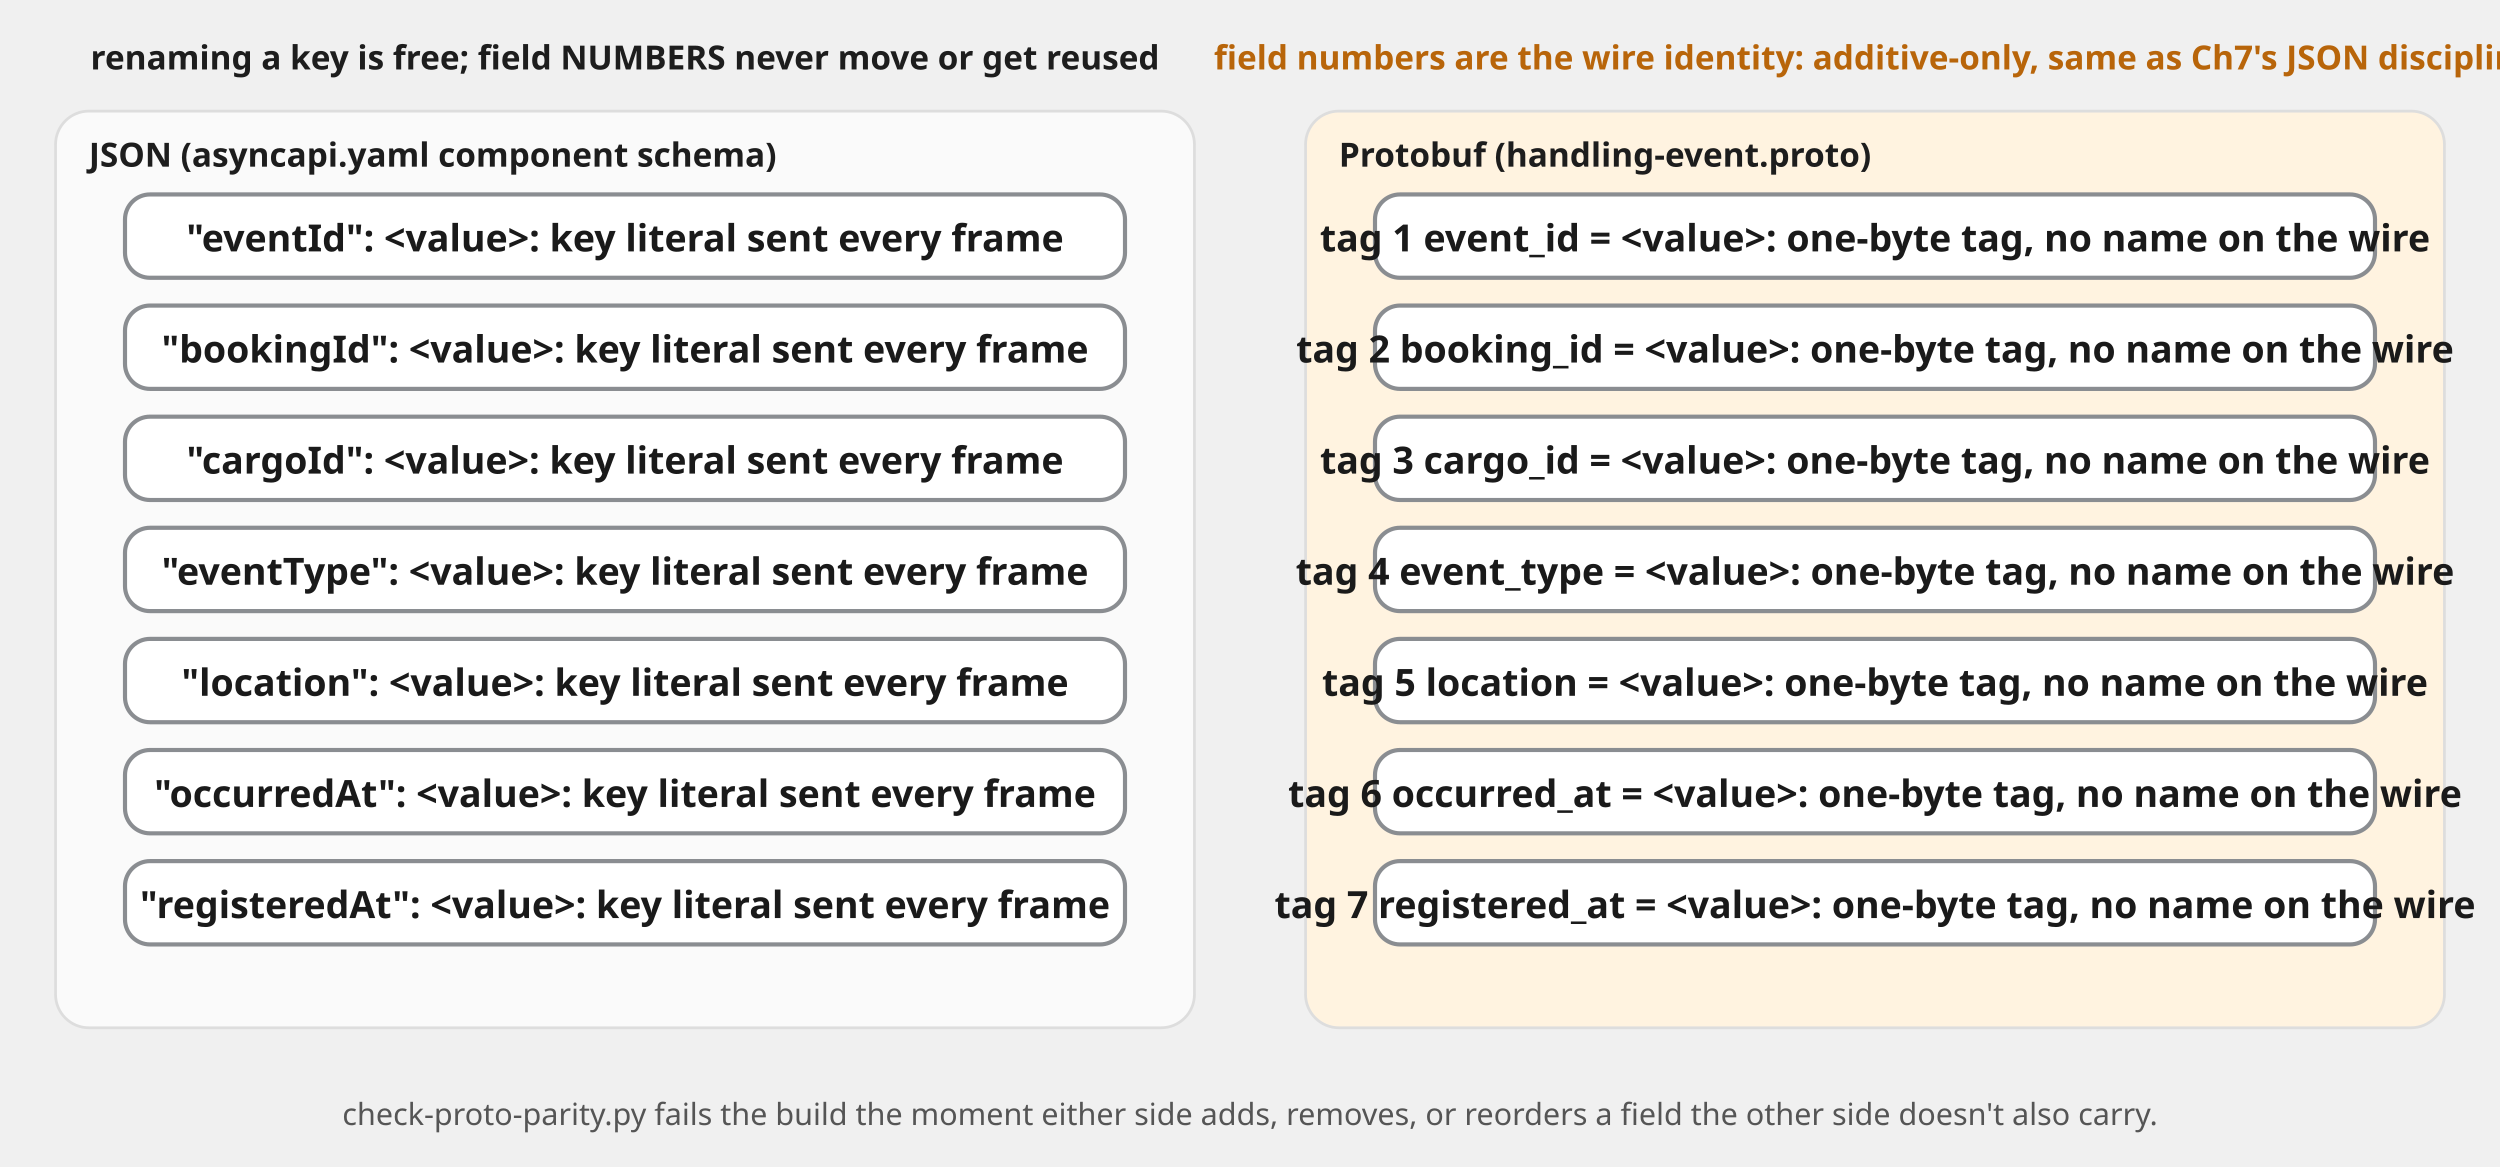
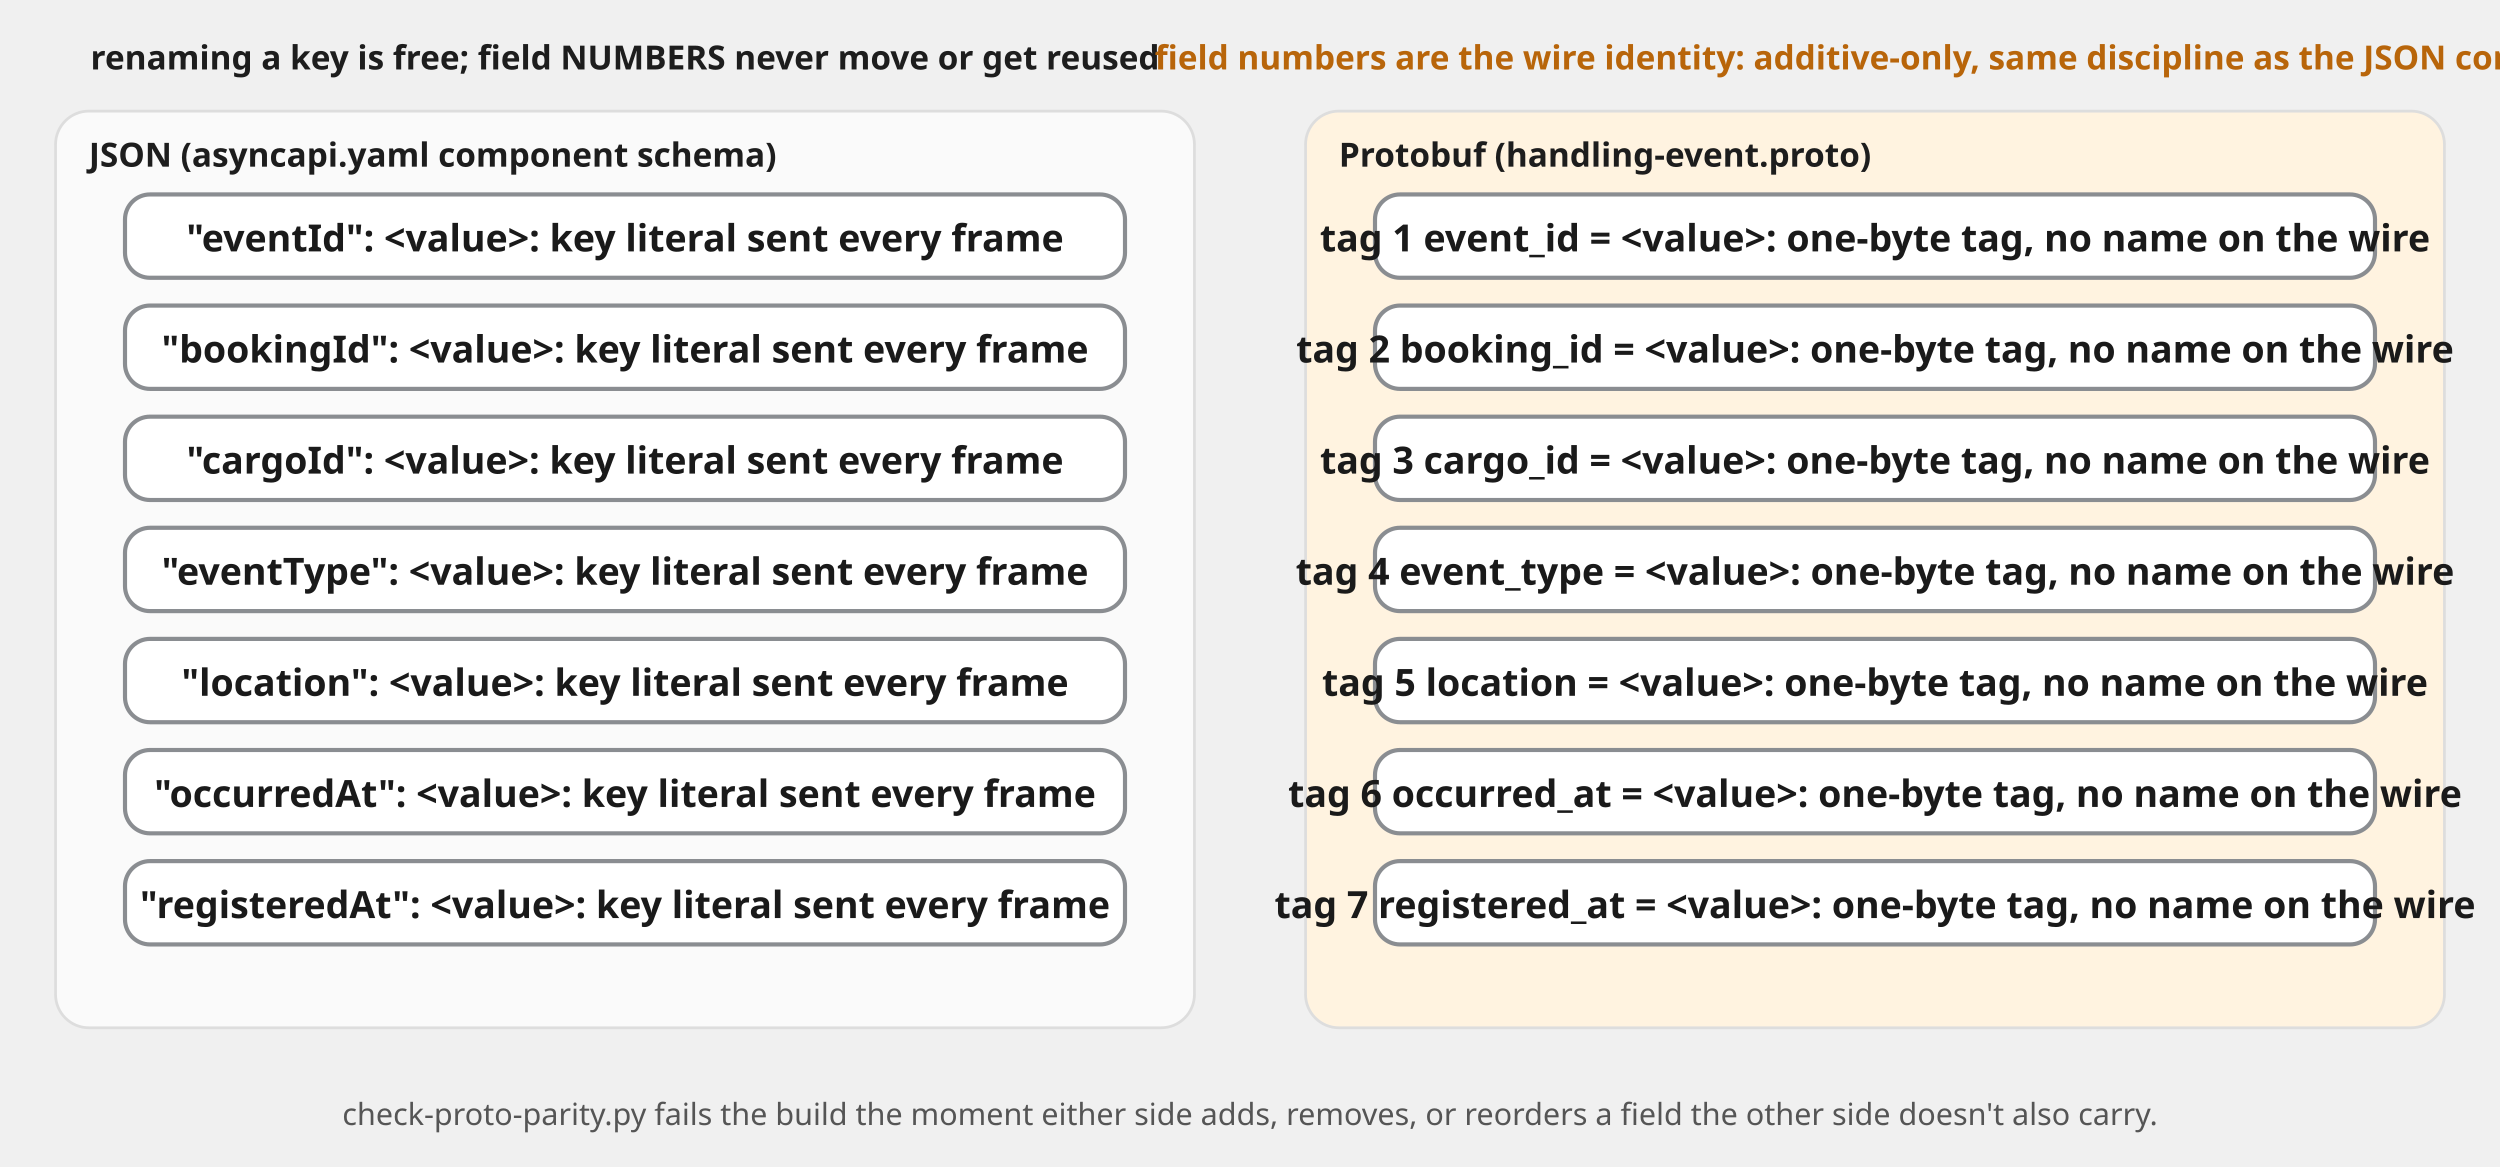
<svg xmlns="http://www.w3.org/2000/svg" viewBox="0 0 900 420" font-family="'Red Hat Text', system-ui, sans-serif" role="img">
  <defs>
    <marker id="a" viewBox="0 0 10 10" refX="8.5" refY="5" markerWidth="9" markerHeight="9" orient="auto-start-reverse">
      <path d="M0,0 L10,5 L0,10 z" fill="#555" />
    </marker>
    <marker id="am" viewBox="0 0 10 10" refX="8.5" refY="5" markerWidth="9" markerHeight="9" orient="auto-start-reverse">
      <path d="M0,0 L10,5 L0,10 z" fill="#e8870c" />
    </marker>
  </defs>
  <rect x="20" y="40" width="410" height="330" rx="12" fill="#fafafa" stroke="#ddd" />
  <text x="32" y="60" font-size="12" font-weight="700" fill="#1d1d1d">JSON (asyncapi.yaml component schema)</text>
  <rect x="470" y="40" width="410" height="330" rx="12" fill="#fff3e0" stroke="#ddd" />
  <text x="482" y="60" font-size="12" font-weight="700" fill="#1d1d1d">Protobuf (handling-event.proto)</text>
  <rect x="45" y="70" width="360" height="30" rx="9" fill="#ffffff" stroke="#8a8d91" stroke-width="1.5" />
  <text x="225.0" y="90.5" font-size="13.5" font-weight="700" fill="#1a1a1a" text-anchor="middle">"eventId": &lt;value&gt;: key literal sent every frame</text>
  <rect x="45" y="110" width="360" height="30" rx="9" fill="#ffffff" stroke="#8a8d91" stroke-width="1.5" />
  <text x="225.0" y="130.5" font-size="13.5" font-weight="700" fill="#1a1a1a" text-anchor="middle">"bookingId": &lt;value&gt;: key literal sent every frame</text>
  <rect x="45" y="150" width="360" height="30" rx="9" fill="#ffffff" stroke="#8a8d91" stroke-width="1.5" />
  <text x="225.0" y="170.5" font-size="13.5" font-weight="700" fill="#1a1a1a" text-anchor="middle">"cargoId": &lt;value&gt;: key literal sent every frame</text>
  <rect x="45" y="190" width="360" height="30" rx="9" fill="#ffffff" stroke="#8a8d91" stroke-width="1.5" />
  <text x="225.0" y="210.5" font-size="13.5" font-weight="700" fill="#1a1a1a" text-anchor="middle">"eventType": &lt;value&gt;: key literal sent every frame</text>
  <rect x="45" y="230" width="360" height="30" rx="9" fill="#ffffff" stroke="#8a8d91" stroke-width="1.5" />
  <text x="225.0" y="250.5" font-size="13.5" font-weight="700" fill="#1a1a1a" text-anchor="middle">"location": &lt;value&gt;: key literal sent every frame</text>
  <rect x="45" y="270" width="360" height="30" rx="9" fill="#ffffff" stroke="#8a8d91" stroke-width="1.5" />
  <text x="225.0" y="290.5" font-size="13.5" font-weight="700" fill="#1a1a1a" text-anchor="middle">"occurredAt": &lt;value&gt;: key literal sent every frame</text>
  <rect x="45" y="310" width="360" height="30" rx="9" fill="#ffffff" stroke="#8a8d91" stroke-width="1.5" />
  <text x="225.0" y="330.5" font-size="13.5" font-weight="700" fill="#1a1a1a" text-anchor="middle">"registeredAt": &lt;value&gt;: key literal sent every frame</text>
  <rect x="495" y="70" width="360" height="30" rx="9" fill="#ffffff" stroke="#8a8d91" stroke-width="1.5" />
  <text x="675.0" y="90.5" font-size="13.5" font-weight="700" fill="#1a1a1a" text-anchor="middle">tag 1  event_id = &lt;value&gt;: one-byte tag, no name on the wire</text>
  <rect x="495" y="110" width="360" height="30" rx="9" fill="#ffffff" stroke="#8a8d91" stroke-width="1.5" />
  <text x="675.0" y="130.5" font-size="13.5" font-weight="700" fill="#1a1a1a" text-anchor="middle">tag 2  booking_id = &lt;value&gt;: one-byte tag, no name on the wire</text>
  <rect x="495" y="150" width="360" height="30" rx="9" fill="#ffffff" stroke="#8a8d91" stroke-width="1.5" />
  <text x="675.0" y="170.5" font-size="13.5" font-weight="700" fill="#1a1a1a" text-anchor="middle">tag 3  cargo_id = &lt;value&gt;: one-byte tag, no name on the wire</text>
  <rect x="495" y="190" width="360" height="30" rx="9" fill="#ffffff" stroke="#8a8d91" stroke-width="1.5" />
  <text x="675.0" y="210.5" font-size="13.5" font-weight="700" fill="#1a1a1a" text-anchor="middle">tag 4  event_type = &lt;value&gt;: one-byte tag, no name on the wire</text>
  <rect x="495" y="230" width="360" height="30" rx="9" fill="#ffffff" stroke="#8a8d91" stroke-width="1.5" />
  <text x="675.0" y="250.5" font-size="13.5" font-weight="700" fill="#1a1a1a" text-anchor="middle">tag 5  location = &lt;value&gt;: one-byte tag, no name on the wire</text>
  <rect x="495" y="270" width="360" height="30" rx="9" fill="#ffffff" stroke="#8a8d91" stroke-width="1.5" />
  <text x="675.0" y="290.5" font-size="13.5" font-weight="700" fill="#1a1a1a" text-anchor="middle">tag 6  occurred_at = &lt;value&gt;: one-byte tag, no name on the wire</text>
  <rect x="495" y="310" width="360" height="30" rx="9" fill="#ffffff" stroke="#8a8d91" stroke-width="1.5" />
  <text x="675.0" y="330.5" font-size="13.5" font-weight="700" fill="#1a1a1a" text-anchor="middle">tag 7  registered_at = &lt;value&gt;: one-byte tag, no name on the wire</text>
  <text x="225" y="25" font-size="12" fill="#1d1d1d" text-anchor="middle" font-weight="700">renaming a key is free; field NUMBERS never move or get reused</text>
-   <text x="675" y="25" font-size="12" fill="#b8650a" text-anchor="middle" font-weight="700">field numbers are the wire identity: additive-only, same as Ch7's JSON discipline</text>
+   <text x="675" y="25" font-size="12" fill="#b8650a" text-anchor="middle" font-weight="700">field numbers are the wire identity: additive-only, same discipline as the JSON contract</text>
  <text x="450" y="405" font-size="11" fill="#555555" text-anchor="middle">check-proto-parity.py fails the build the moment either side adds, removes, or reorders a field the other side doesn't also carry.</text>
</svg>
